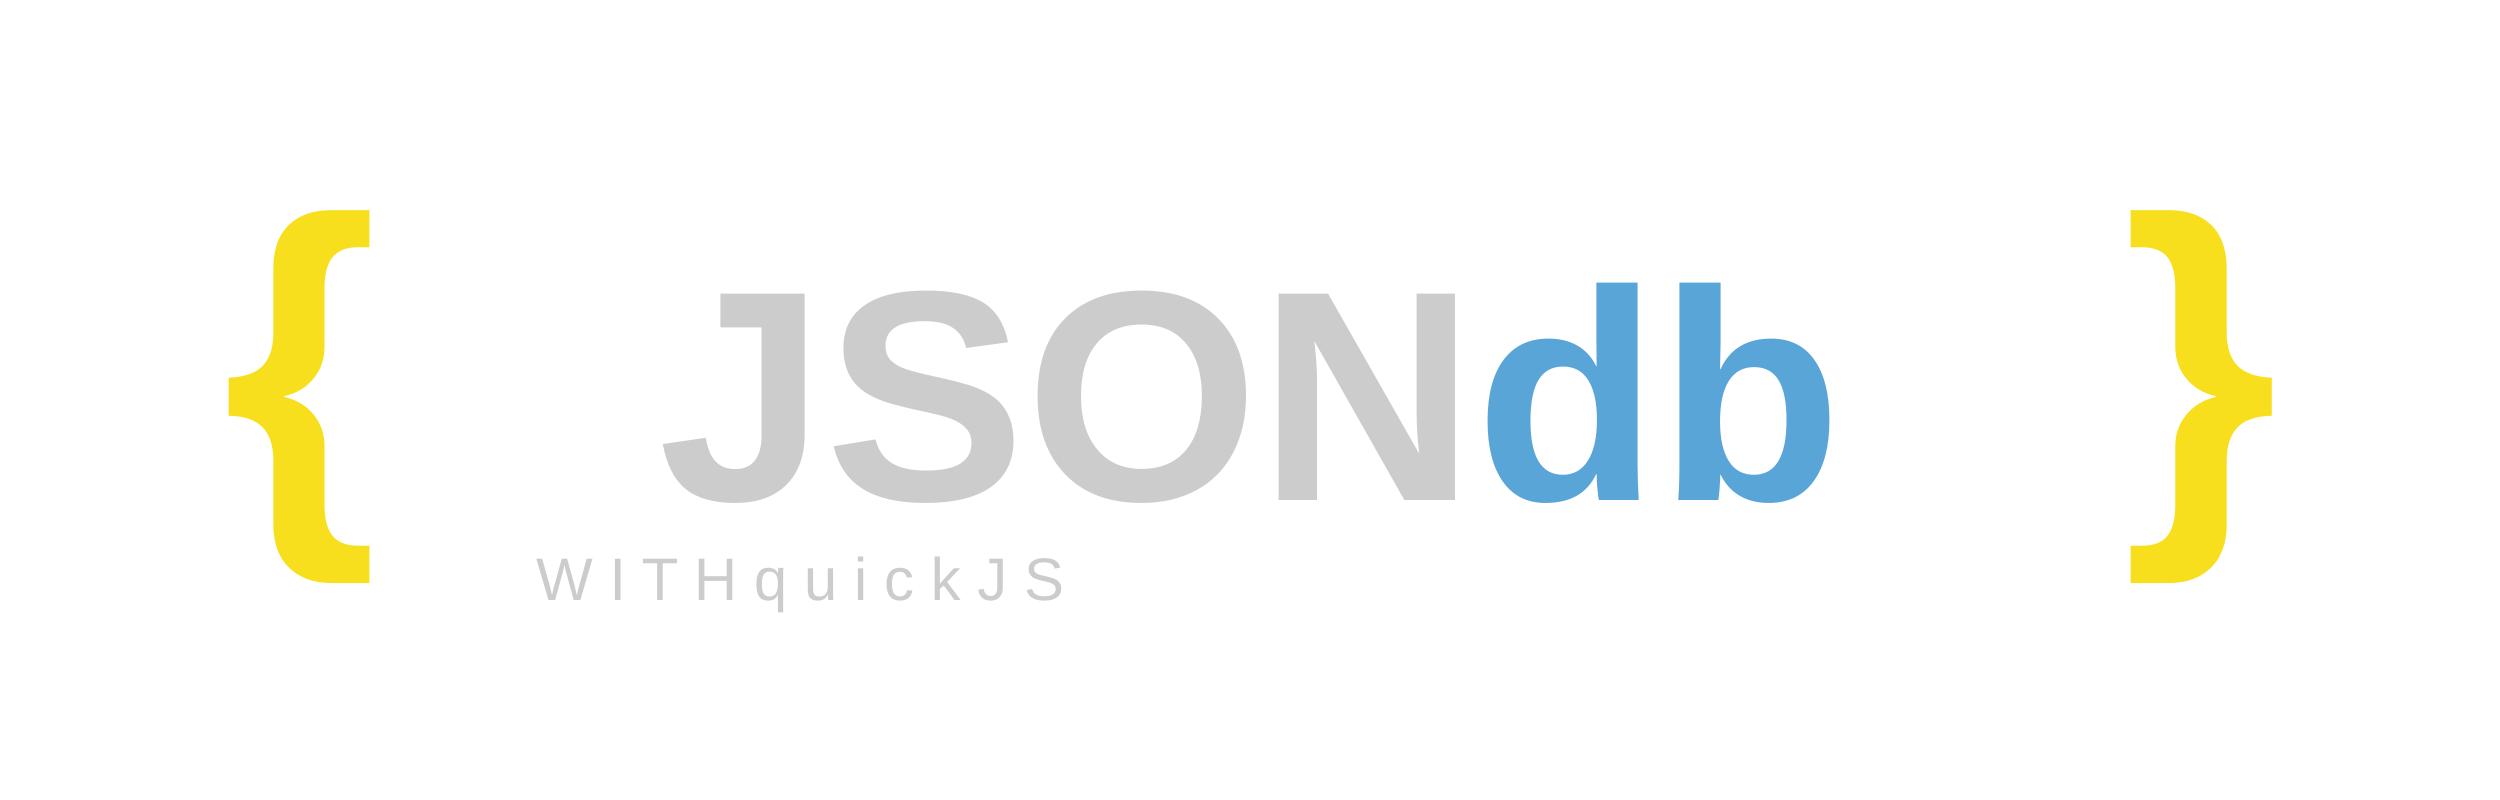
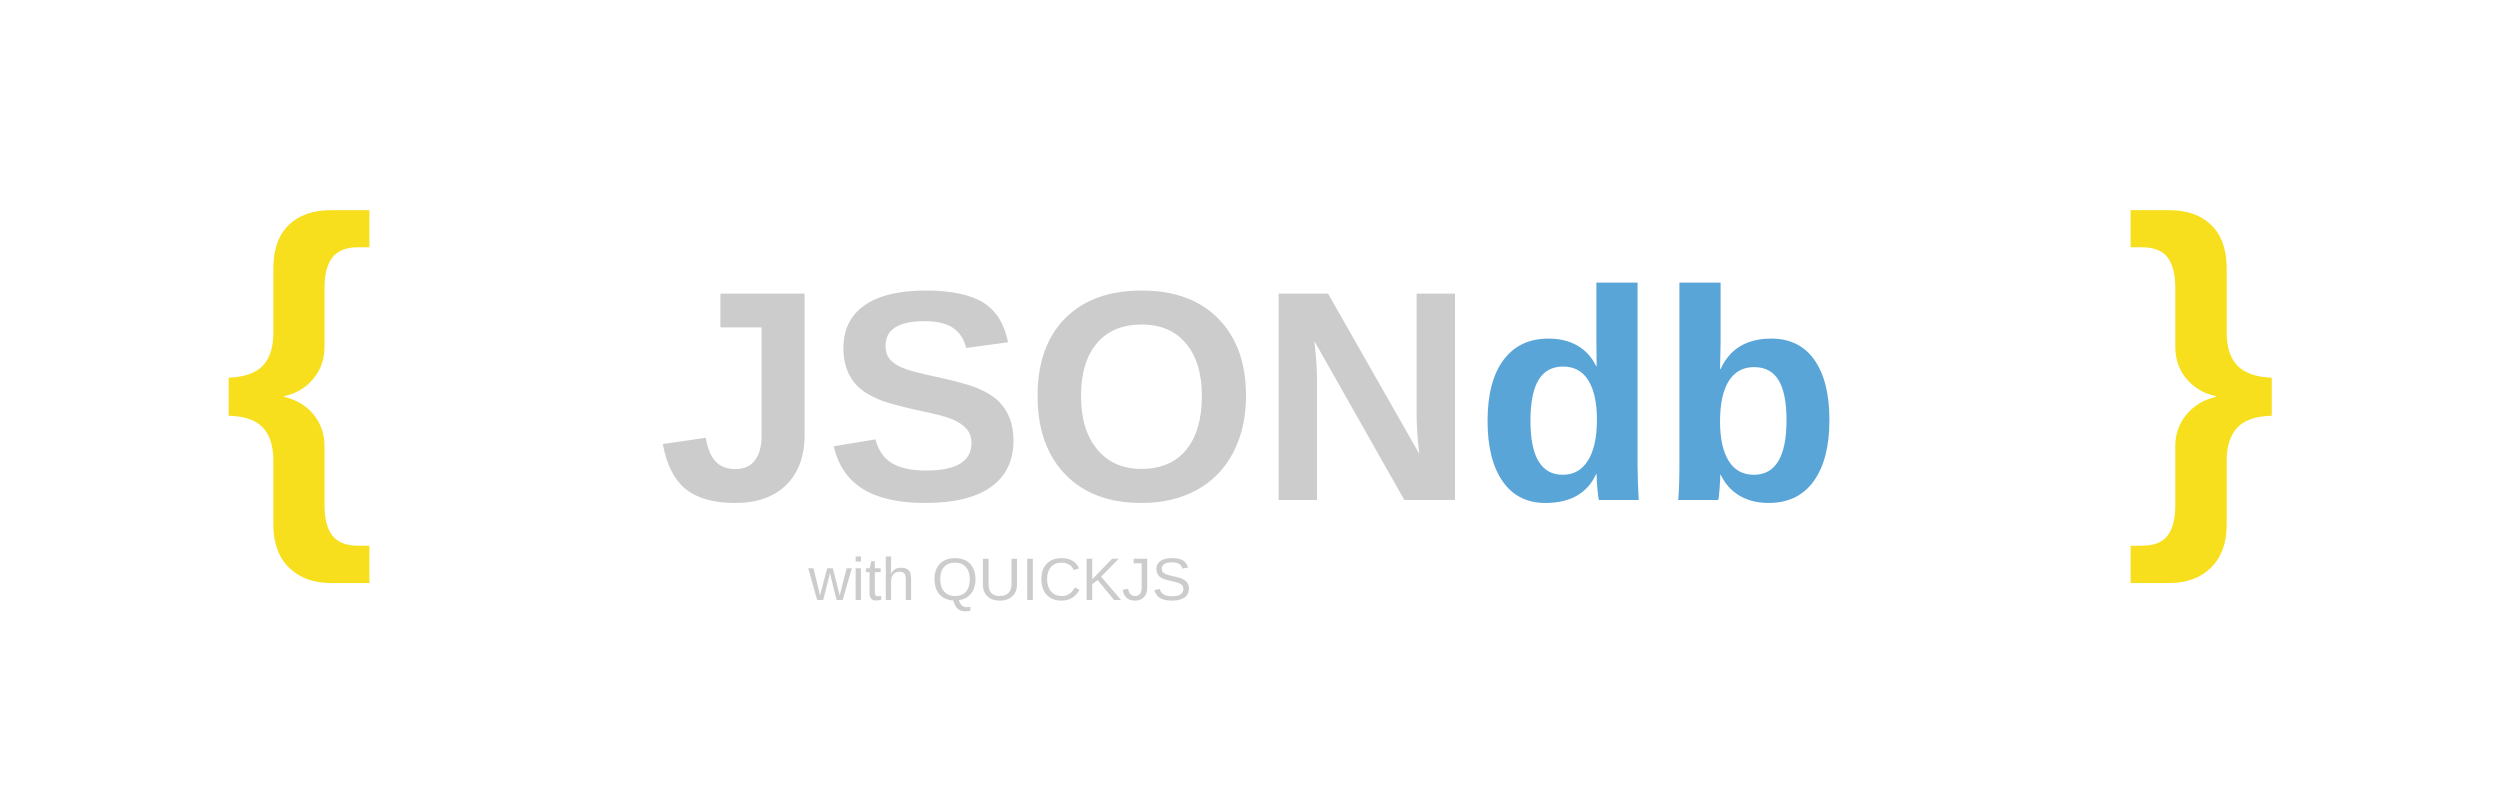
<svg xmlns="http://www.w3.org/2000/svg" width="500" height="160" viewBox="0 0 500 160" version="1.1">
  <rect width="500" height="160" fill="none" />
  <text x="250" y="100" font-family="Arial, sans-serif" font-size="60" font-weight="bold" text-anchor="middle" fill="#CCCCCC">JSON<tspan fill="#59A5D8">db</tspan>
  </text>
  <text x="60" y="100" font-family="Arial, sans-serif" font-size="80" font-weight="bold" text-anchor="middle" fill="#F7DF1E">{</text>
  <text x="440" y="100" font-family="Arial, sans-serif" font-size="80" font-weight="bold" text-anchor="middle" fill="#F7DF1E">}</text>
  <g font-family="Arial, sans-serif" font-size="12" font-weight="300" fill="#CCCCCC">
-     <text x="160" y="120" text-anchor="middle">W  I  T  H        q  u  i  c  k  J  S</text>
+     <text x="200" y="120" text-anchor="middle">with QUICKJS</text>
  </g>
</svg>
